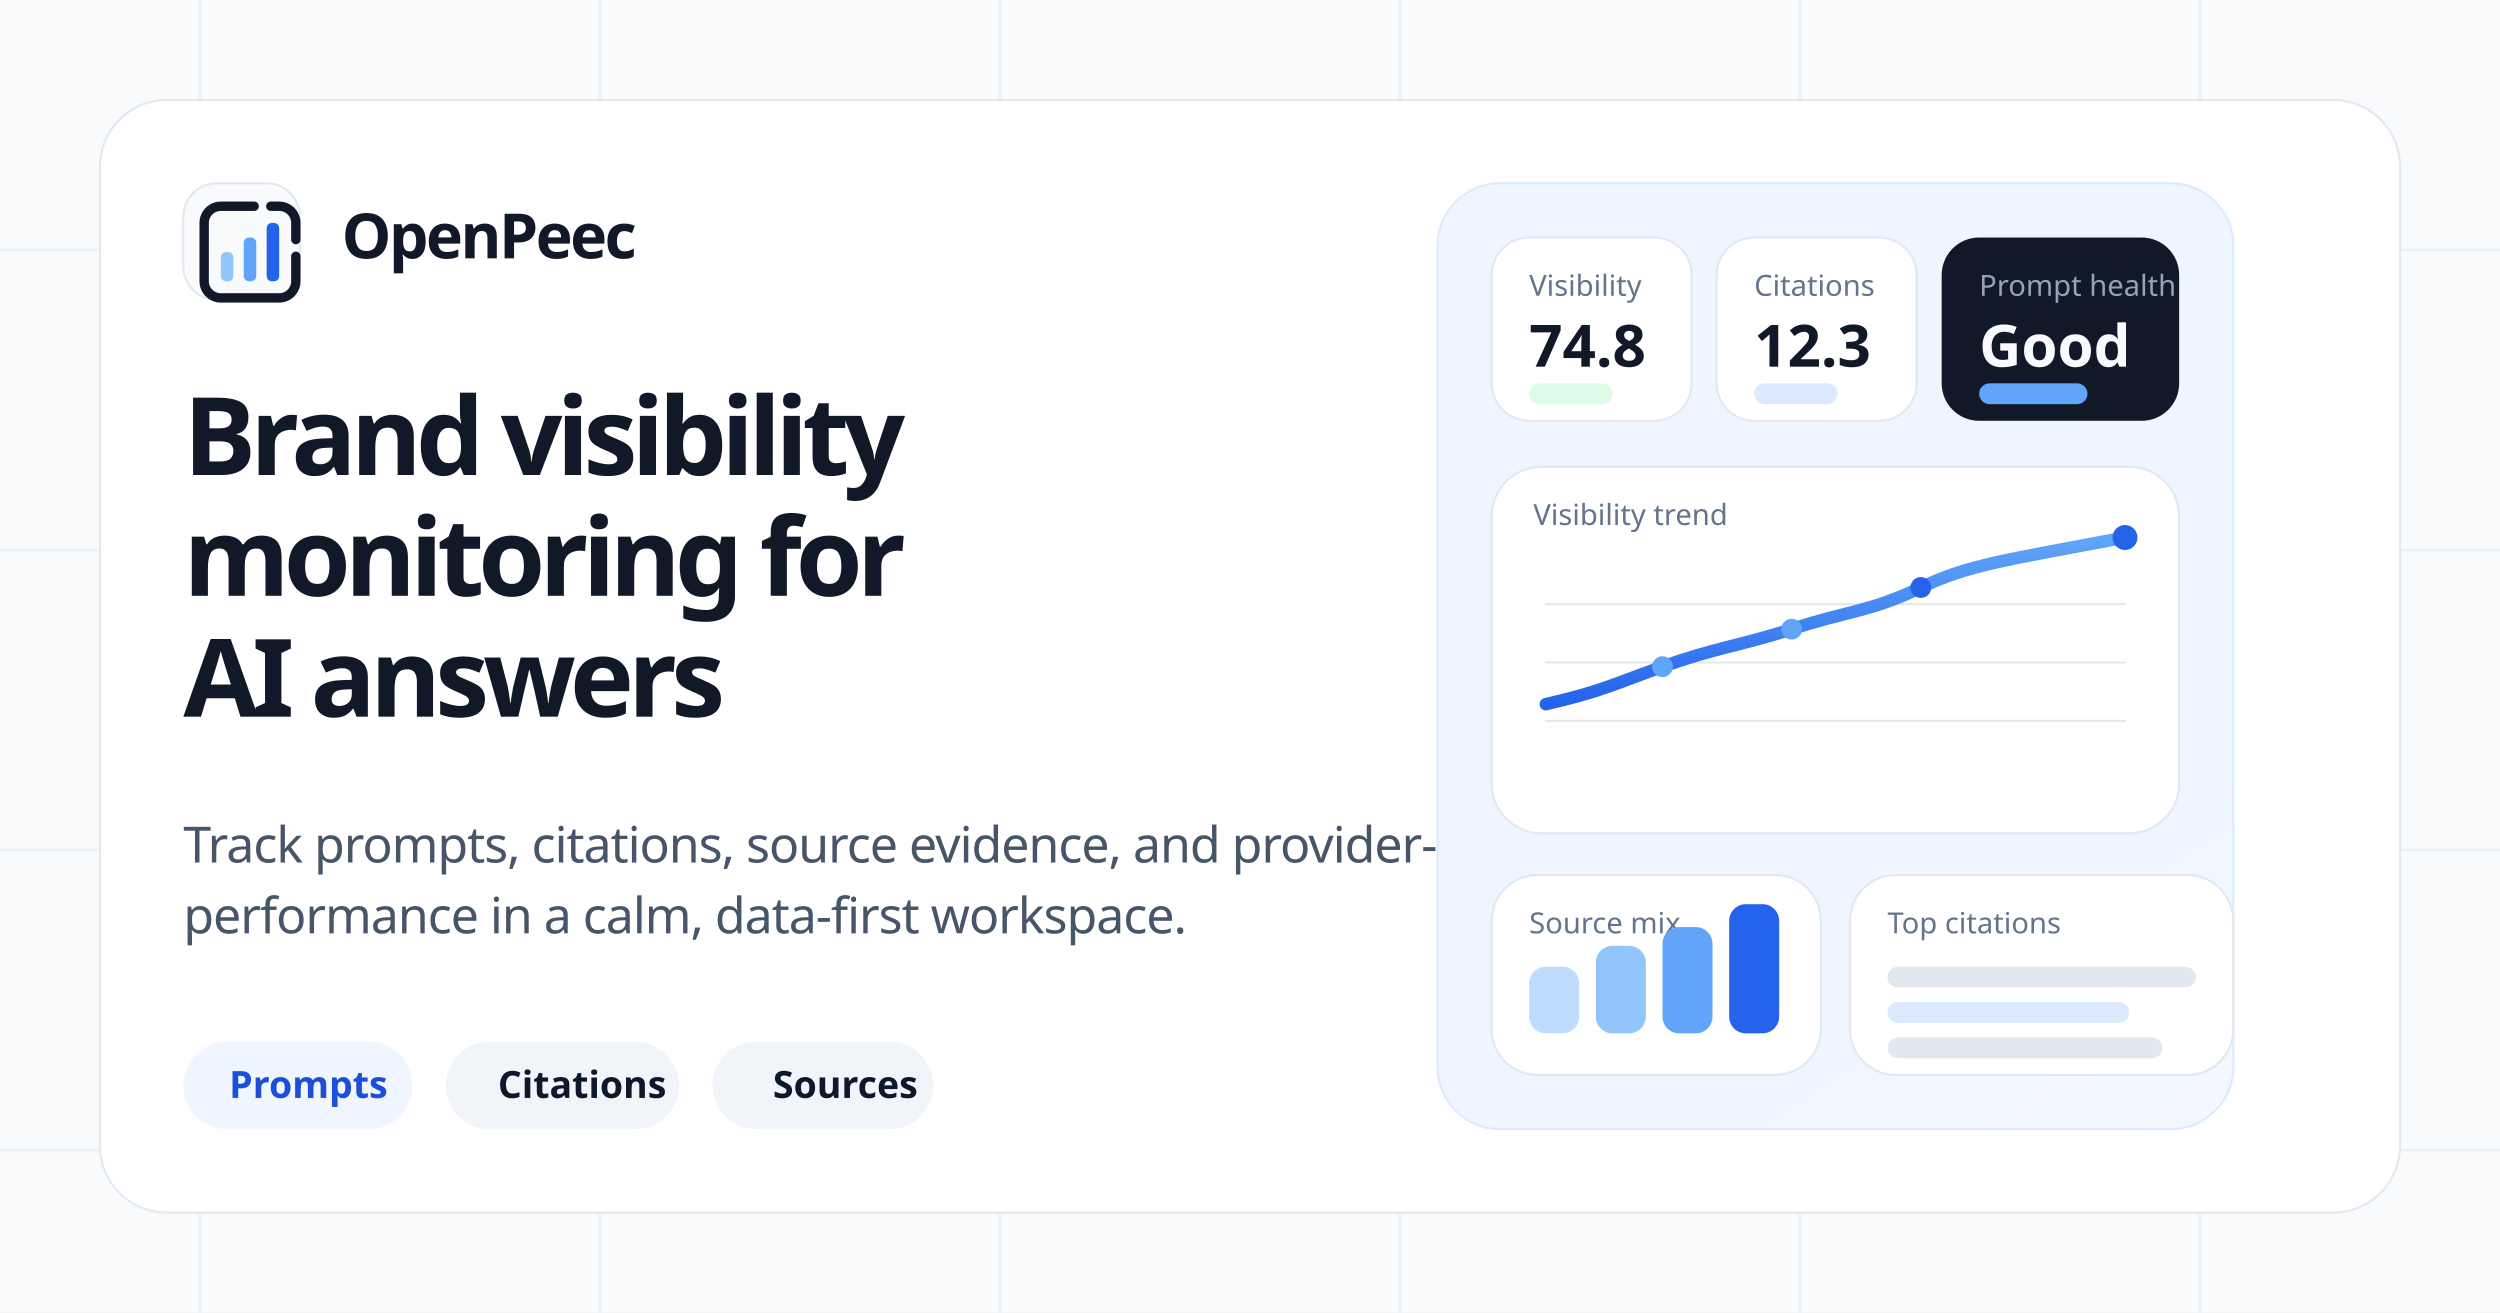
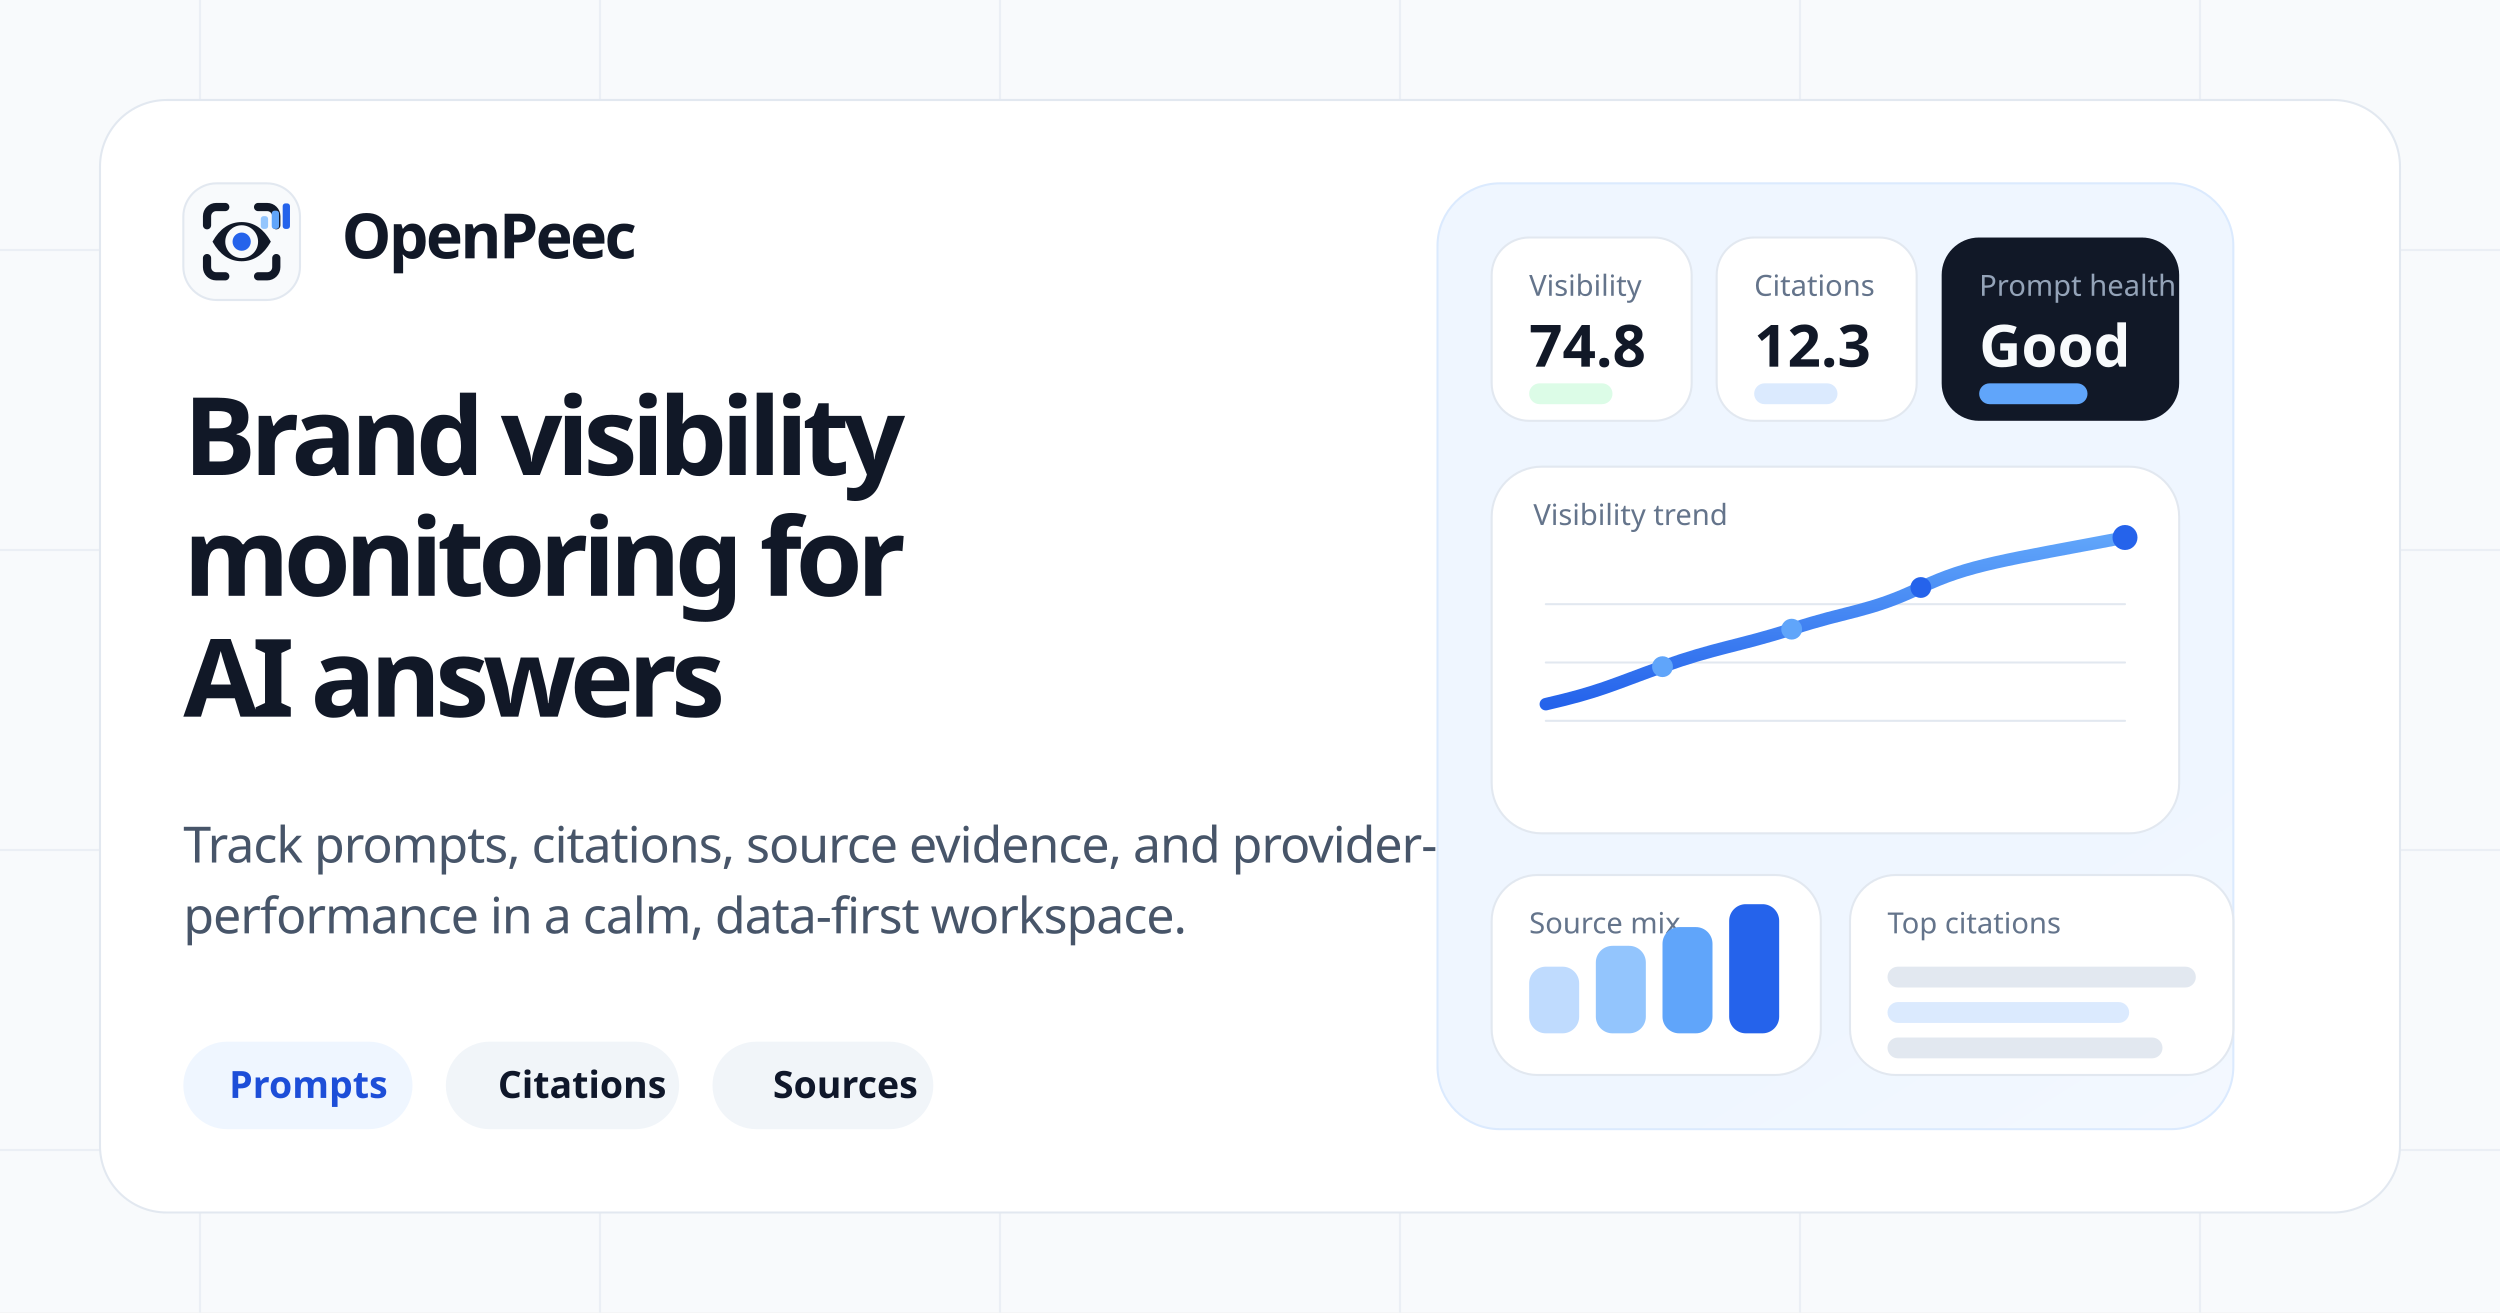
<svg xmlns="http://www.w3.org/2000/svg" width="1200" height="630" viewBox="0 0 1200 630" fill="none">
  <defs>
    <linearGradient id="panel-glow" x1="742" y1="40" x2="1054" y2="530" gradientUnits="userSpaceOnUse">
      <stop stop-color="#EFF6FF" />
      <stop offset="1" stop-color="#FFFFFF" />
    </linearGradient>
    <linearGradient id="line-blue" x1="0" y1="0" x2="0" y2="1" gradientUnits="objectBoundingBox">
      <stop stop-color="#60A5FA" />
      <stop offset="1" stop-color="#2563EB" />
    </linearGradient>
  </defs>
  <rect width="1200" height="630" fill="#F8FAFC" />
  <g opacity="0.6" stroke="#E2E8F0">
    <path d="M96 0V630" />
    <path d="M288 0V630" />
    <path d="M480 0V630" />
    <path d="M672 0V630" />
    <path d="M864 0V630" />
    <path d="M1056 0V630" />
    <path d="M0 120H1200" />
    <path d="M0 264H1200" />
    <path d="M0 408H1200" />
    <path d="M0 552H1200" />
  </g>
  <rect x="48" y="48" width="1104" height="534" rx="32" fill="#FFFFFF" stroke="#E2E8F0" />
  <g transform="translate(88 88)">
    <rect x="0" y="0" width="56" height="56" rx="16" fill="#F8FAFC" stroke="#E2E8F0" />
-     <g transform="translate(1 1)">
-       <path d="M33 10H17C12.582 10 9 13.582 9 18V46C9 50.418 12.582 54 17 54H45C49.418 54 53 50.418 53 46V34" stroke="#111827" stroke-width="4.5" stroke-linecap="round" stroke-linejoin="round" />
-       <path d="M41 10H45C49.418 10 53 13.582 53 18V26" stroke="#111827" stroke-width="4.5" stroke-linecap="round" stroke-linejoin="round" />
-       <rect x="17" y="32" width="6" height="14" rx="2.5" fill="#93C5FD" />
-       <rect x="28" y="25" width="6" height="21" rx="2.5" fill="#60A5FA" />
-       <rect x="39" y="18" width="6" height="28" rx="2.5" fill="#2563EB" />
+     <g transform="scale(0.875)">
+       <path d="M13 23V18C13 15.239 15.239 13 18 13H23" stroke="#111827" stroke-width="4.5" stroke-linecap="round" />
+       <path d="M41 13H46C48.761 13 51 15.239 51 18V23" stroke="#111827" stroke-width="4.5" stroke-linecap="round" />
+       <path d="M51 41V46C51 48.761 48.761 51 46 51H41" stroke="#111827" stroke-width="4.5" stroke-linecap="round" />
+       <path d="M23 51H18C15.239 51 13 48.761 13 46V41" stroke="#111827" stroke-width="4.5" stroke-linecap="round" />
+       <path d="M16 32C19.971 24.887 25.304 21.25 32 21.25C38.696 21.25 44.029 24.887 48 32C44.029 39.113 38.696 42.75 32 42.75C25.304 42.75 19.971 39.113 16 32Z" fill="#111827" />
+       <circle cx="32" cy="32" r="9" fill="#F8FAFC" />
+       <circle cx="32" cy="32" r="5" fill="#2563EB" />
+       <rect x="42.5" y="18" width="4" height="7" rx="1.5" fill="#93C5FD" />
+       <rect x="48.5" y="15" width="4" height="10" rx="1.5" fill="#60A5FA" />
+       <rect x="54.5" y="11" width="4" height="14" rx="1.5" fill="#2563EB" />
    </g>
    <text x="76" y="36" fill="#111827" font-family="'Geist Variable', Geist, ui-sans-serif, system-ui, sans-serif" font-size="30" font-weight="620" letter-spacing="-0.04em">
      OpenPeec
    </text>
    <text x="0" y="140" fill="#111827" font-family="'Geist Variable', Geist, ui-sans-serif, system-ui, sans-serif" font-size="52" font-weight="620" letter-spacing="-0.055em">
      Brand visibility
    </text>
    <text x="0" y="198" fill="#111827" font-family="'Geist Variable', Geist, ui-sans-serif, system-ui, sans-serif" font-size="52" font-weight="620" letter-spacing="-0.055em">
      monitoring for
    </text>
    <text x="0" y="256" fill="#111827" font-family="'Geist Variable', Geist, ui-sans-serif, system-ui, sans-serif" font-size="52" font-weight="620" letter-spacing="-0.055em">
      AI answers
    </text>
    <text x="0" y="326" fill="#475569" font-family="'Geist Variable', Geist, ui-sans-serif, system-ui, sans-serif" font-size="24" font-weight="450" letter-spacing="-0.02em">
      Track prompts, citations, source evidence, and provider-level
    </text>
    <text x="0" y="360" fill="#475569" font-family="'Geist Variable', Geist, ui-sans-serif, system-ui, sans-serif" font-size="24" font-weight="450" letter-spacing="-0.02em">
      performance in a calm, data-first workspace.
    </text>
    <g transform="translate(0 412)">
      <rect width="110" height="42" rx="21" fill="#EFF6FF" />
      <text x="22" y="27" fill="#1D4ED8" font-family="'Geist Variable', Geist, ui-sans-serif, system-ui, sans-serif" font-size="18" font-weight="560">
        Prompts
      </text>
      <rect x="126" width="112" height="42" rx="21" fill="#F1F5F9" />
      <text x="151" y="27" fill="#0F172A" font-family="'Geist Variable', Geist, ui-sans-serif, system-ui, sans-serif" font-size="18" font-weight="560">
        Citations
      </text>
      <rect x="254" width="106" height="42" rx="21" fill="#F1F5F9" />
      <text x="283" y="27" fill="#0F172A" font-family="'Geist Variable', Geist, ui-sans-serif, system-ui, sans-serif" font-size="18" font-weight="560">
        Sources
      </text>
    </g>
  </g>
  <g transform="translate(690 88)">
    <rect width="382" height="454" rx="30" fill="url(#panel-glow)" stroke="#DBEAFE" />
    <g transform="translate(26 26)">
      <rect width="96" height="88" rx="18" fill="#FFFFFF" stroke="#E2E8F0" />
      <text x="18" y="28" fill="#64748B" font-family="'Geist Variable', Geist, ui-sans-serif, system-ui, sans-serif" font-size="14" font-weight="520">
        Visibility
      </text>
      <text x="18" y="62" fill="#111827" font-family="'Geist Variable', Geist, ui-sans-serif, system-ui, sans-serif" font-size="28" font-weight="620">
        74.8
      </text>
      <rect x="18" y="70" width="40" height="10" rx="5" fill="#DCFCE7" />
      <rect x="108" width="96" height="88" rx="18" fill="#FFFFFF" stroke="#E2E8F0" />
      <text x="126" y="28" fill="#64748B" font-family="'Geist Variable', Geist, ui-sans-serif, system-ui, sans-serif" font-size="14" font-weight="520">
        Citations
      </text>
      <text x="126" y="62" fill="#111827" font-family="'Geist Variable', Geist, ui-sans-serif, system-ui, sans-serif" font-size="28" font-weight="620">
        12.3
      </text>
      <rect x="126" y="70" width="40" height="10" rx="5" fill="#DBEAFE" />
      <rect x="216" width="114" height="88" rx="18" fill="#111827" />
      <text x="234" y="28" fill="#94A3B8" font-family="'Geist Variable', Geist, ui-sans-serif, system-ui, sans-serif" font-size="14" font-weight="520">
        Prompt health
      </text>
      <text x="234" y="62" fill="#F8FAFC" font-family="'Geist Variable', Geist, ui-sans-serif, system-ui, sans-serif" font-size="28" font-weight="620">
        Good
      </text>
      <rect x="234" y="70" width="52" height="10" rx="5" fill="#60A5FA" />
    </g>
    <g transform="translate(26 136)">
      <rect width="330" height="176" rx="24" fill="#FFFFFF" stroke="#E2E8F0" />
      <text x="20" y="28" fill="#64748B" font-family="'Geist Variable', Geist, ui-sans-serif, system-ui, sans-serif" font-size="14" font-weight="520">
        Visibility trend
      </text>
      <path d="M26 122H304" stroke="#E2E8F0" stroke-linecap="round" />
      <path d="M26 94H304" stroke="#E2E8F0" stroke-linecap="round" />
      <path d="M26 66H304" stroke="#E2E8F0" stroke-linecap="round" />
      <path d="M26 114C52 108 57 105 82 96C107 87 119 86 144 78C171 69 181 70 206 58C229 47 246 45 304 34" stroke="url(#line-blue)" stroke-width="6" stroke-linecap="round" stroke-linejoin="round" />
      <circle cx="82" cy="96" r="5" fill="#60A5FA" />
      <circle cx="144" cy="78" r="5" fill="#60A5FA" />
      <circle cx="206" cy="58" r="5" fill="#2563EB" />
      <circle cx="304" cy="34" r="6" fill="#2563EB" />
    </g>
    <g transform="translate(26 332)">
      <rect width="158" height="96" rx="22" fill="#FFFFFF" stroke="#E2E8F0" />
      <text x="18" y="28" fill="#64748B" font-family="'Geist Variable', Geist, ui-sans-serif, system-ui, sans-serif" font-size="14" font-weight="520">
        Source mix
      </text>
      <rect x="18" y="44" width="24" height="32" rx="8" fill="#BFDBFE" />
      <rect x="50" y="34" width="24" height="42" rx="8" fill="#93C5FD" />
      <rect x="82" y="25" width="24" height="51" rx="8" fill="#60A5FA" />
      <rect x="114" y="14" width="24" height="62" rx="8" fill="#2563EB" />
      <rect x="172" width="184" height="96" rx="22" fill="#FFFFFF" stroke="#E2E8F0" />
      <text x="190" y="28" fill="#64748B" font-family="'Geist Variable', Geist, ui-sans-serif, system-ui, sans-serif" font-size="14" font-weight="520">
        Top citations
      </text>
      <rect x="190" y="44" width="148" height="10" rx="5" fill="#E2E8F0" />
      <rect x="190" y="61" width="116" height="10" rx="5" fill="#DBEAFE" />
      <rect x="190" y="78" width="132" height="10" rx="5" fill="#E2E8F0" />
    </g>
  </g>
</svg>
